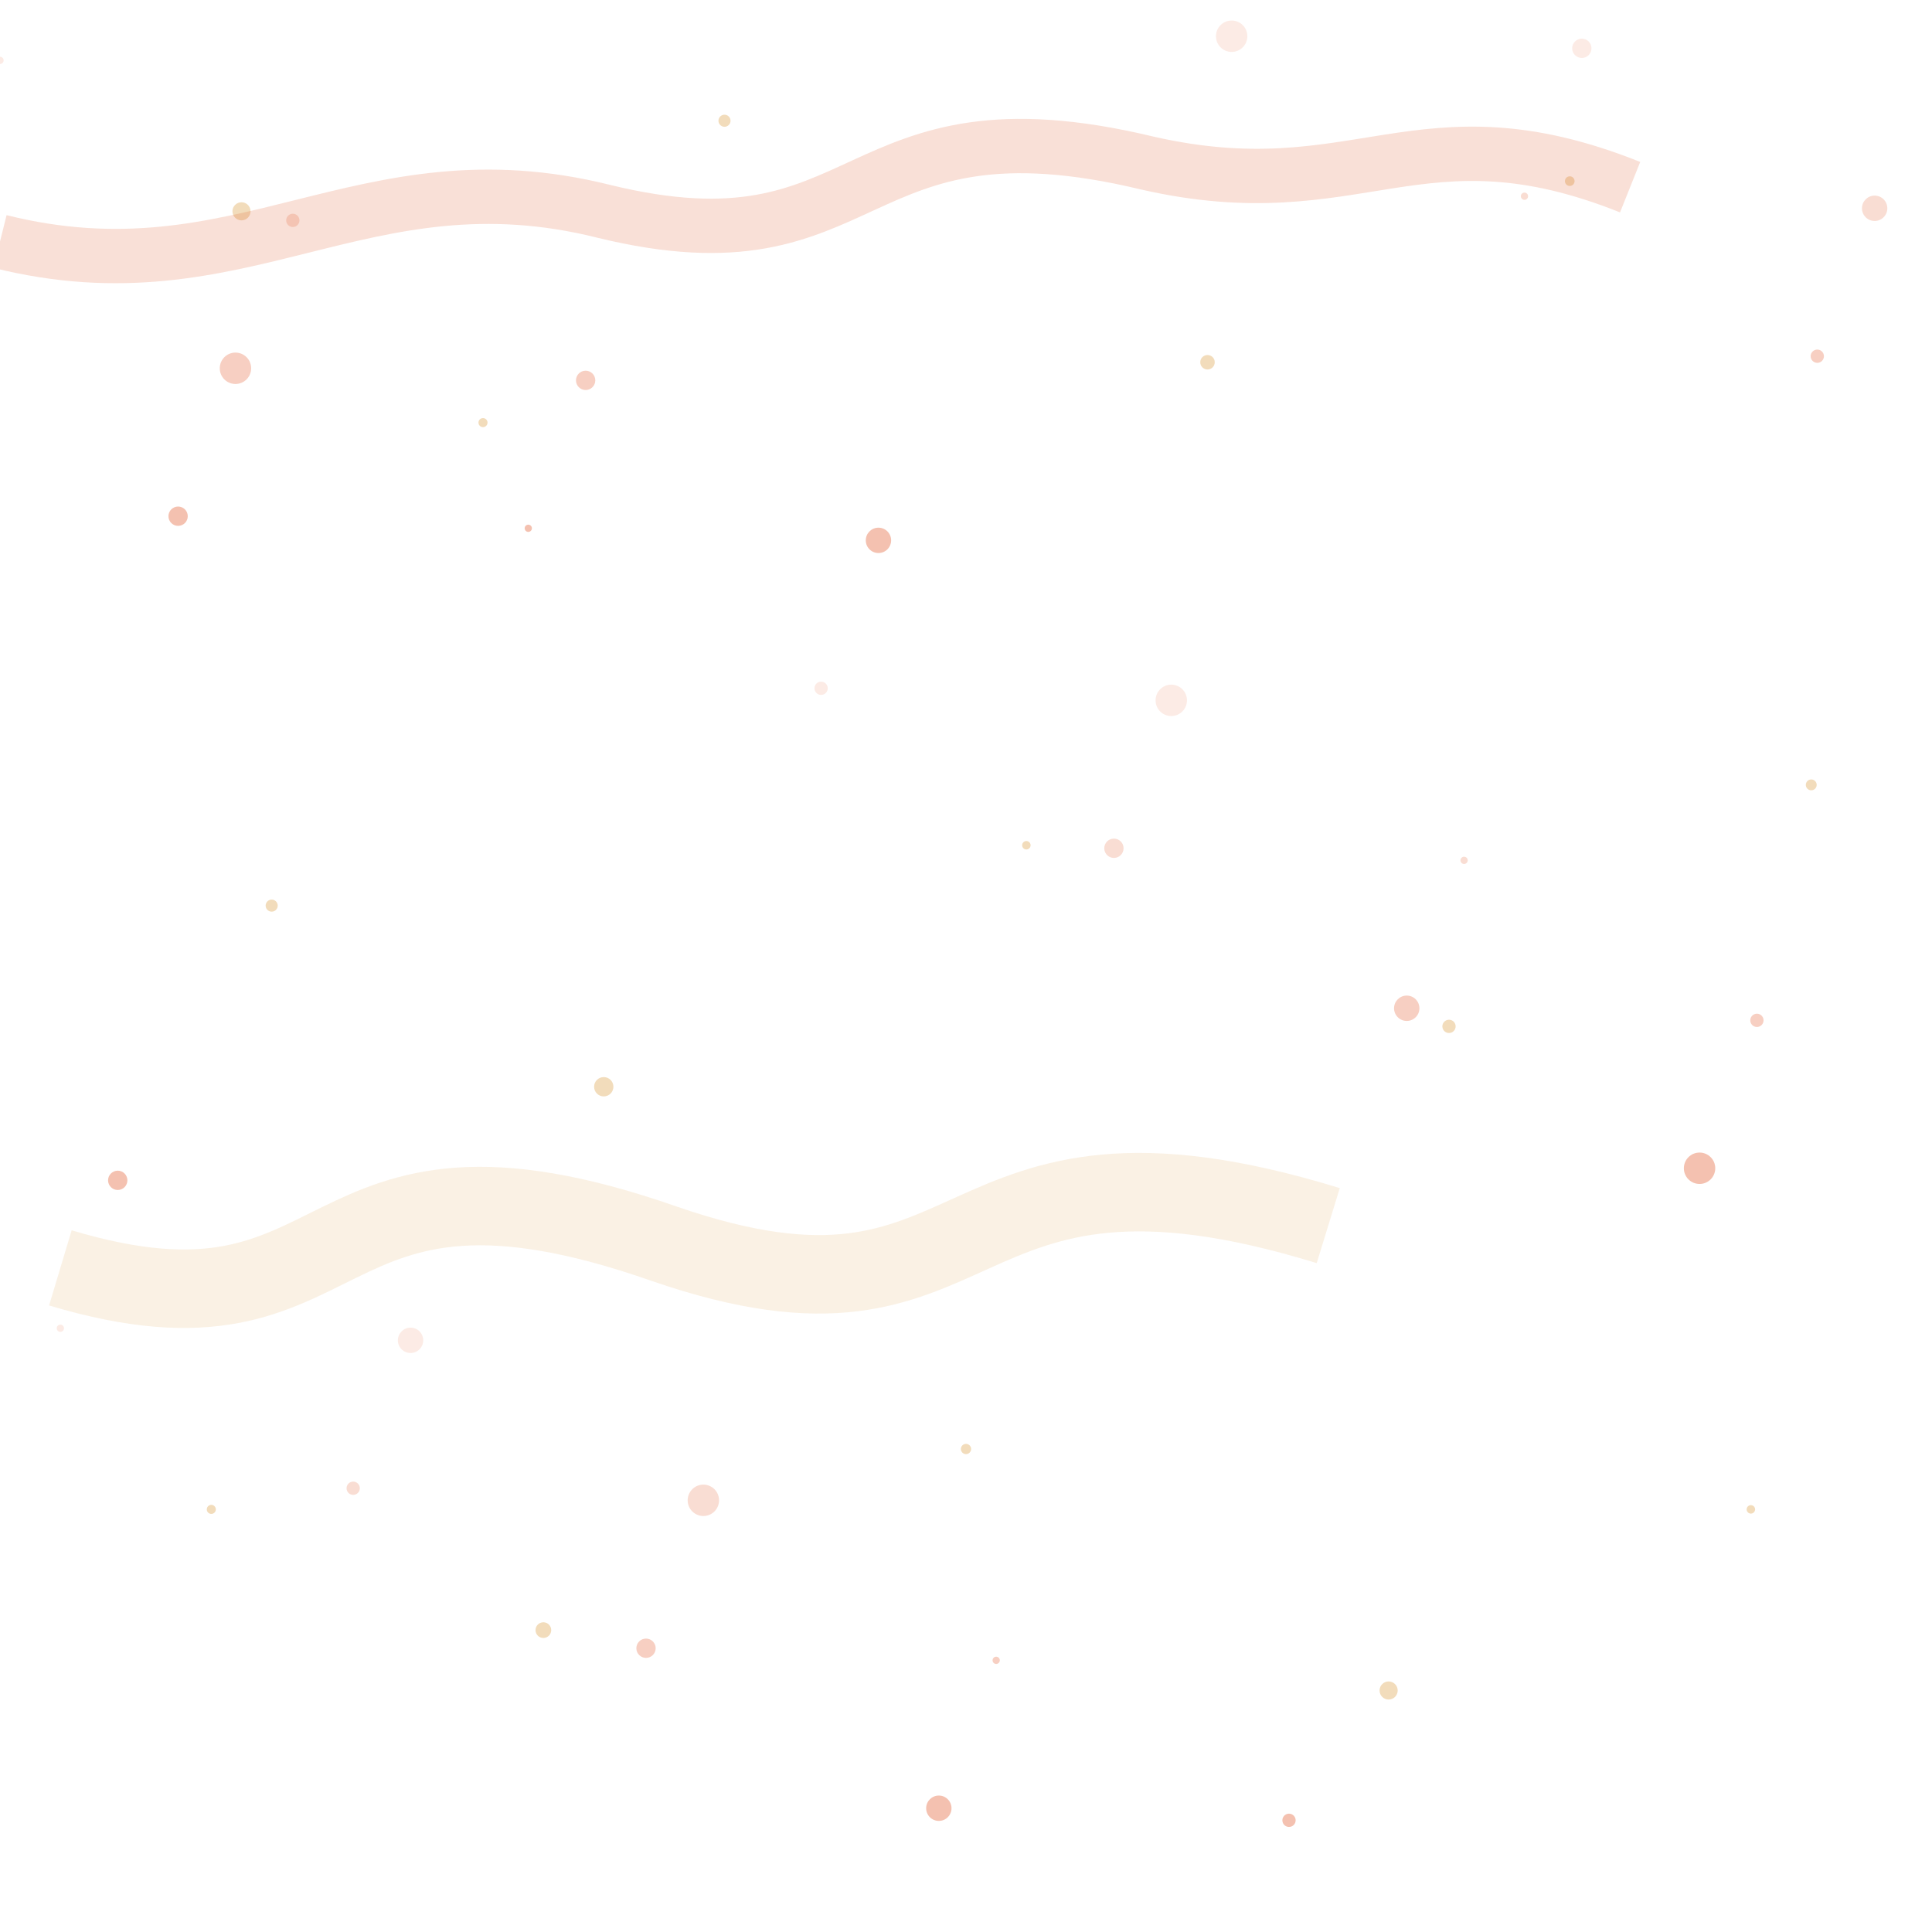
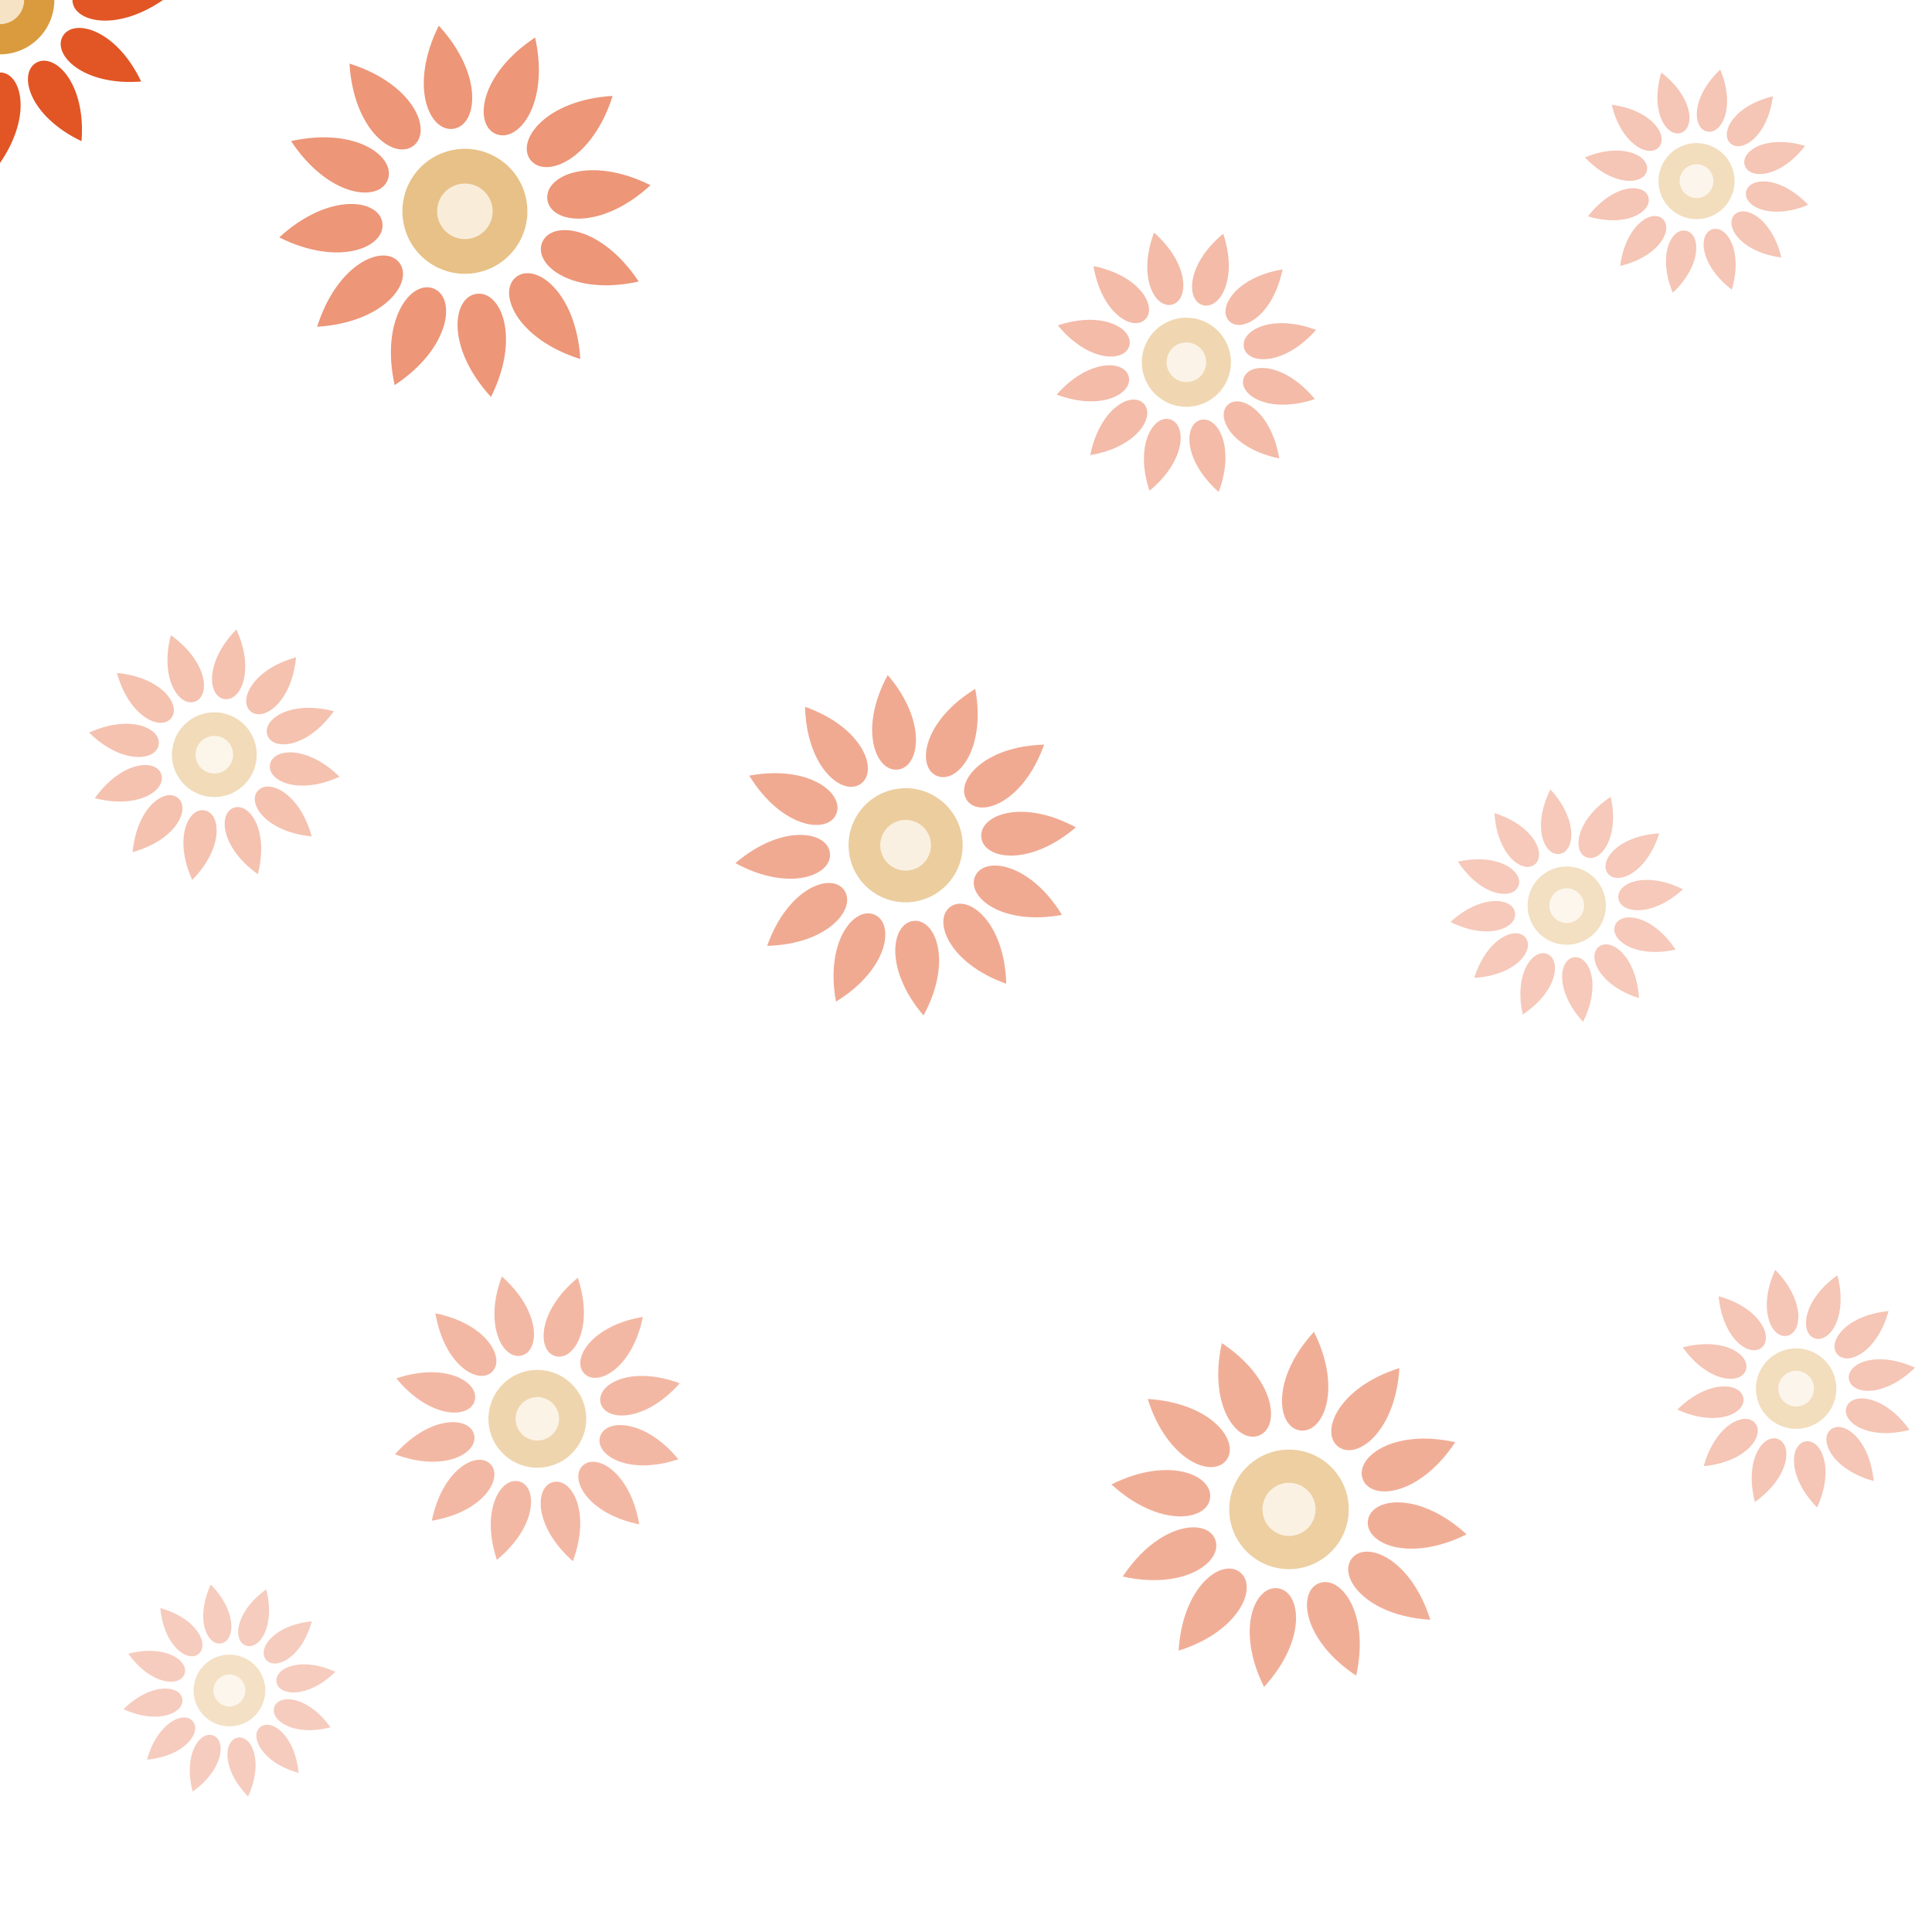
<svg xmlns="http://www.w3.org/2000/svg" width="640" height="640" viewBox="0 0 640 640" fill="none">
-   <g fill="#E25525" fill-opacity="0.16">
-     <circle cx="0" cy="20" r="1.2" fill-opacity="0.12" />
-     <circle cx="97" cy="73" r="2.2" fill-opacity="0.2" />
-     <circle cx="194" cy="126" r="3.2" fill-opacity="0.28" />
-     <circle cx="291" cy="179" r="4.2" fill-opacity="0.36" />
-     <circle cx="388" cy="232" r="5.2" fill-opacity="0.12" />
-     <circle cx="485" cy="285" r="1.2" fill-opacity="0.2" />
-     <circle cx="582" cy="338" r="2.2" fill-opacity="0.28" />
-     <circle cx="39" cy="391" r="3.2" fill-opacity="0.36" />
-     <circle cx="136" cy="444" r="4.2" fill-opacity="0.12" />
-     <circle cx="233" cy="497" r="5.2" fill-opacity="0.2" />
-     <circle cx="330" cy="550" r="1.2" fill-opacity="0.28" />
-     <circle cx="427" cy="603" r="2.2" fill-opacity="0.36" />
-     <circle cx="524" cy="16" r="3.2" fill-opacity="0.12" />
-     <circle cx="621" cy="69" r="4.2" fill-opacity="0.2" />
-     <circle cx="78" cy="122" r="5.2" fill-opacity="0.28" />
-     <circle cx="175" cy="175" r="1.2" fill-opacity="0.36" />
-     <circle cx="272" cy="228" r="2.2" fill-opacity="0.12" />
-     <circle cx="369" cy="281" r="3.2" fill-opacity="0.2" />
-     <circle cx="466" cy="334" r="4.2" fill-opacity="0.28" />
-     <circle cx="563" cy="387" r="5.2" fill-opacity="0.36" />
-     <circle cx="20" cy="440" r="1.2" fill-opacity="0.12" />
-     <circle cx="117" cy="493" r="2.2" fill-opacity="0.2" />
-     <circle cx="214" cy="546" r="3.2" fill-opacity="0.28" />
-     <circle cx="311" cy="599" r="4.2" fill-opacity="0.36" />
-     <circle cx="408" cy="12" r="5.2" fill-opacity="0.12" />
-     <circle cx="505" cy="65" r="1.2" fill-opacity="0.2" />
-     <circle cx="602" cy="118" r="2.2" fill-opacity="0.28" />
-     <circle cx="59" cy="171" r="3.2" fill-opacity="0.36" />
+   <g id="mark">
+     <g transform="rotate(0)">
+       <path fill="#E25525" d="M0 -24 C7 -24 11 -38 0 -54 C-11 -38 -7 -24 0 -24Z" />
+     </g>
+     <g transform="rotate(30)">
+       <path fill="#E25525" d="M0 -24 C7 -24 11 -38 0 -54 C-11 -38 -7 -24 0 -24Z" />
+     </g>
+     <g transform="rotate(60)">
+       <path fill="#E25525" d="M0 -24 C7 -24 11 -38 0 -54 C-11 -38 -7 -24 0 -24Z" />
+     </g>
+     <g transform="rotate(90)">
+       <path fill="#E25525" d="M0 -24 C7 -24 11 -38 0 -54 C-11 -38 -7 -24 0 -24Z" />
+     </g>
+     <g transform="rotate(120)">
+       <path fill="#E25525" d="M0 -24 C7 -24 11 -38 0 -54 C-11 -38 -7 -24 0 -24Z" />
+     </g>
+     <g transform="rotate(150)">
+       <path fill="#E25525" d="M0 -24 C7 -24 11 -38 0 -54 C-11 -38 -7 -24 0 -24Z" />
+     </g>
+     <g transform="rotate(180)">
+       <path fill="#E25525" d="M0 -24 C7 -24 11 -38 0 -54 C-11 -38 -7 -24 0 -24Z" />
+     </g>
+     <g transform="rotate(210)">
+       <path fill="#E25525" d="M0 -24 C7 -24 11 -38 0 -54 C-11 -38 -7 -24 0 -24Z" />
+     </g>
+     <g transform="rotate(240)">
+       <path fill="#E25525" d="M0 -24 C7 -24 11 -38 0 -54 C-11 -38 -7 -24 0 -24Z" />
+     </g>
+     <g transform="rotate(270)">
+       <path fill="#E25525" d="M0 -24 C7 -24 11 -38 0 -54 C-11 -38 -7 -24 0 -24Z" />
+     </g>
+     <g transform="rotate(300)">
+       <path fill="#E25525" d="M0 -24 C7 -24 11 -38 0 -54 C-11 -38 -7 -24 0 -24Z" />
+     </g>
+     <g transform="rotate(330)">
+       <path fill="#E25525" d="M0 -24 C7 -24 11 -38 0 -54 C-11 -38 -7 -24 0 -24Z" />
+     </g>
+     <circle r="18" fill="#D99B3D" />
+     <circle r="8" fill="#F6E2C4" />
  </g>
-   <g fill="#D99B3D">
-     <circle cx="80" cy="70" r="3" fill-opacity="0.35" />
-     <circle cx="160" cy="140" r="1.5" fill-opacity="0.35" />
-     <circle cx="240" cy="40" r="2" fill-opacity="0.35" />
-     <circle cx="400" cy="120" r="2.4" fill-opacity="0.35" />
-     <circle cx="520" cy="60" r="1.6" fill-opacity="0.35" />
-     <circle cx="90" cy="300" r="2" fill-opacity="0.35" />
-     <circle cx="200" cy="360" r="3.2" fill-opacity="0.35" />
-     <circle cx="340" cy="280" r="1.4" fill-opacity="0.35" />
-     <circle cx="480" cy="340" r="2.2" fill-opacity="0.35" />
-     <circle cx="600" cy="260" r="1.8" fill-opacity="0.35" />
-     <circle cx="70" cy="500" r="1.5" fill-opacity="0.35" />
-     <circle cx="180" cy="540" r="2.6" fill-opacity="0.35" />
-     <circle cx="320" cy="480" r="1.7" fill-opacity="0.35" />
-     <circle cx="460" cy="560" r="3" fill-opacity="0.35" />
-     <circle cx="580" cy="500" r="1.4" fill-opacity="0.35" />
-   </g>
-   <path d="M0 80c80 20 120-30 200-10 90 22 80-40 180-16 70 16 90-20 160 8" stroke="#E25525" stroke-opacity="0.18" stroke-width="18" fill="none" />
-   <path d="M20 420c100 30 80-50 200-8 110 38 90-46 220-6" stroke="#D99B3D" stroke-opacity="0.14" stroke-width="26" fill="none" />
+   <use href="#mark" transform="translate(154 70) rotate(-8) scale(1.15)" opacity="0.62" />
+   <use href="#mark" transform="translate(393 120) rotate(16) scale(0.82)" opacity="0.4" />
+   <use href="#mark" transform="translate(562 60) rotate(-18) scale(0.7)" opacity="0.34" />
+   <use href="#mark" transform="translate(71 250) rotate(10) scale(0.78)" opacity="0.36" />
+   <use href="#mark" transform="translate(300 280) rotate(-6) scale(1.05)" opacity="0.5" />
+   <use href="#mark" transform="translate(519 300) rotate(22) scale(0.72)" opacity="0.32" />
+   <use href="#mark" transform="translate(178 470) rotate(-14) scale(0.9)" opacity="0.42" />
+   <use href="#mark" transform="translate(427 500) rotate(8) scale(1.1)" opacity="0.48" />
+   <use href="#mark" transform="translate(76 560) rotate(20) scale(0.66)" opacity="0.3" />
+   <use href="#mark" transform="translate(595 460) rotate(-10) scale(0.74)" opacity="0.34" />
</svg>
